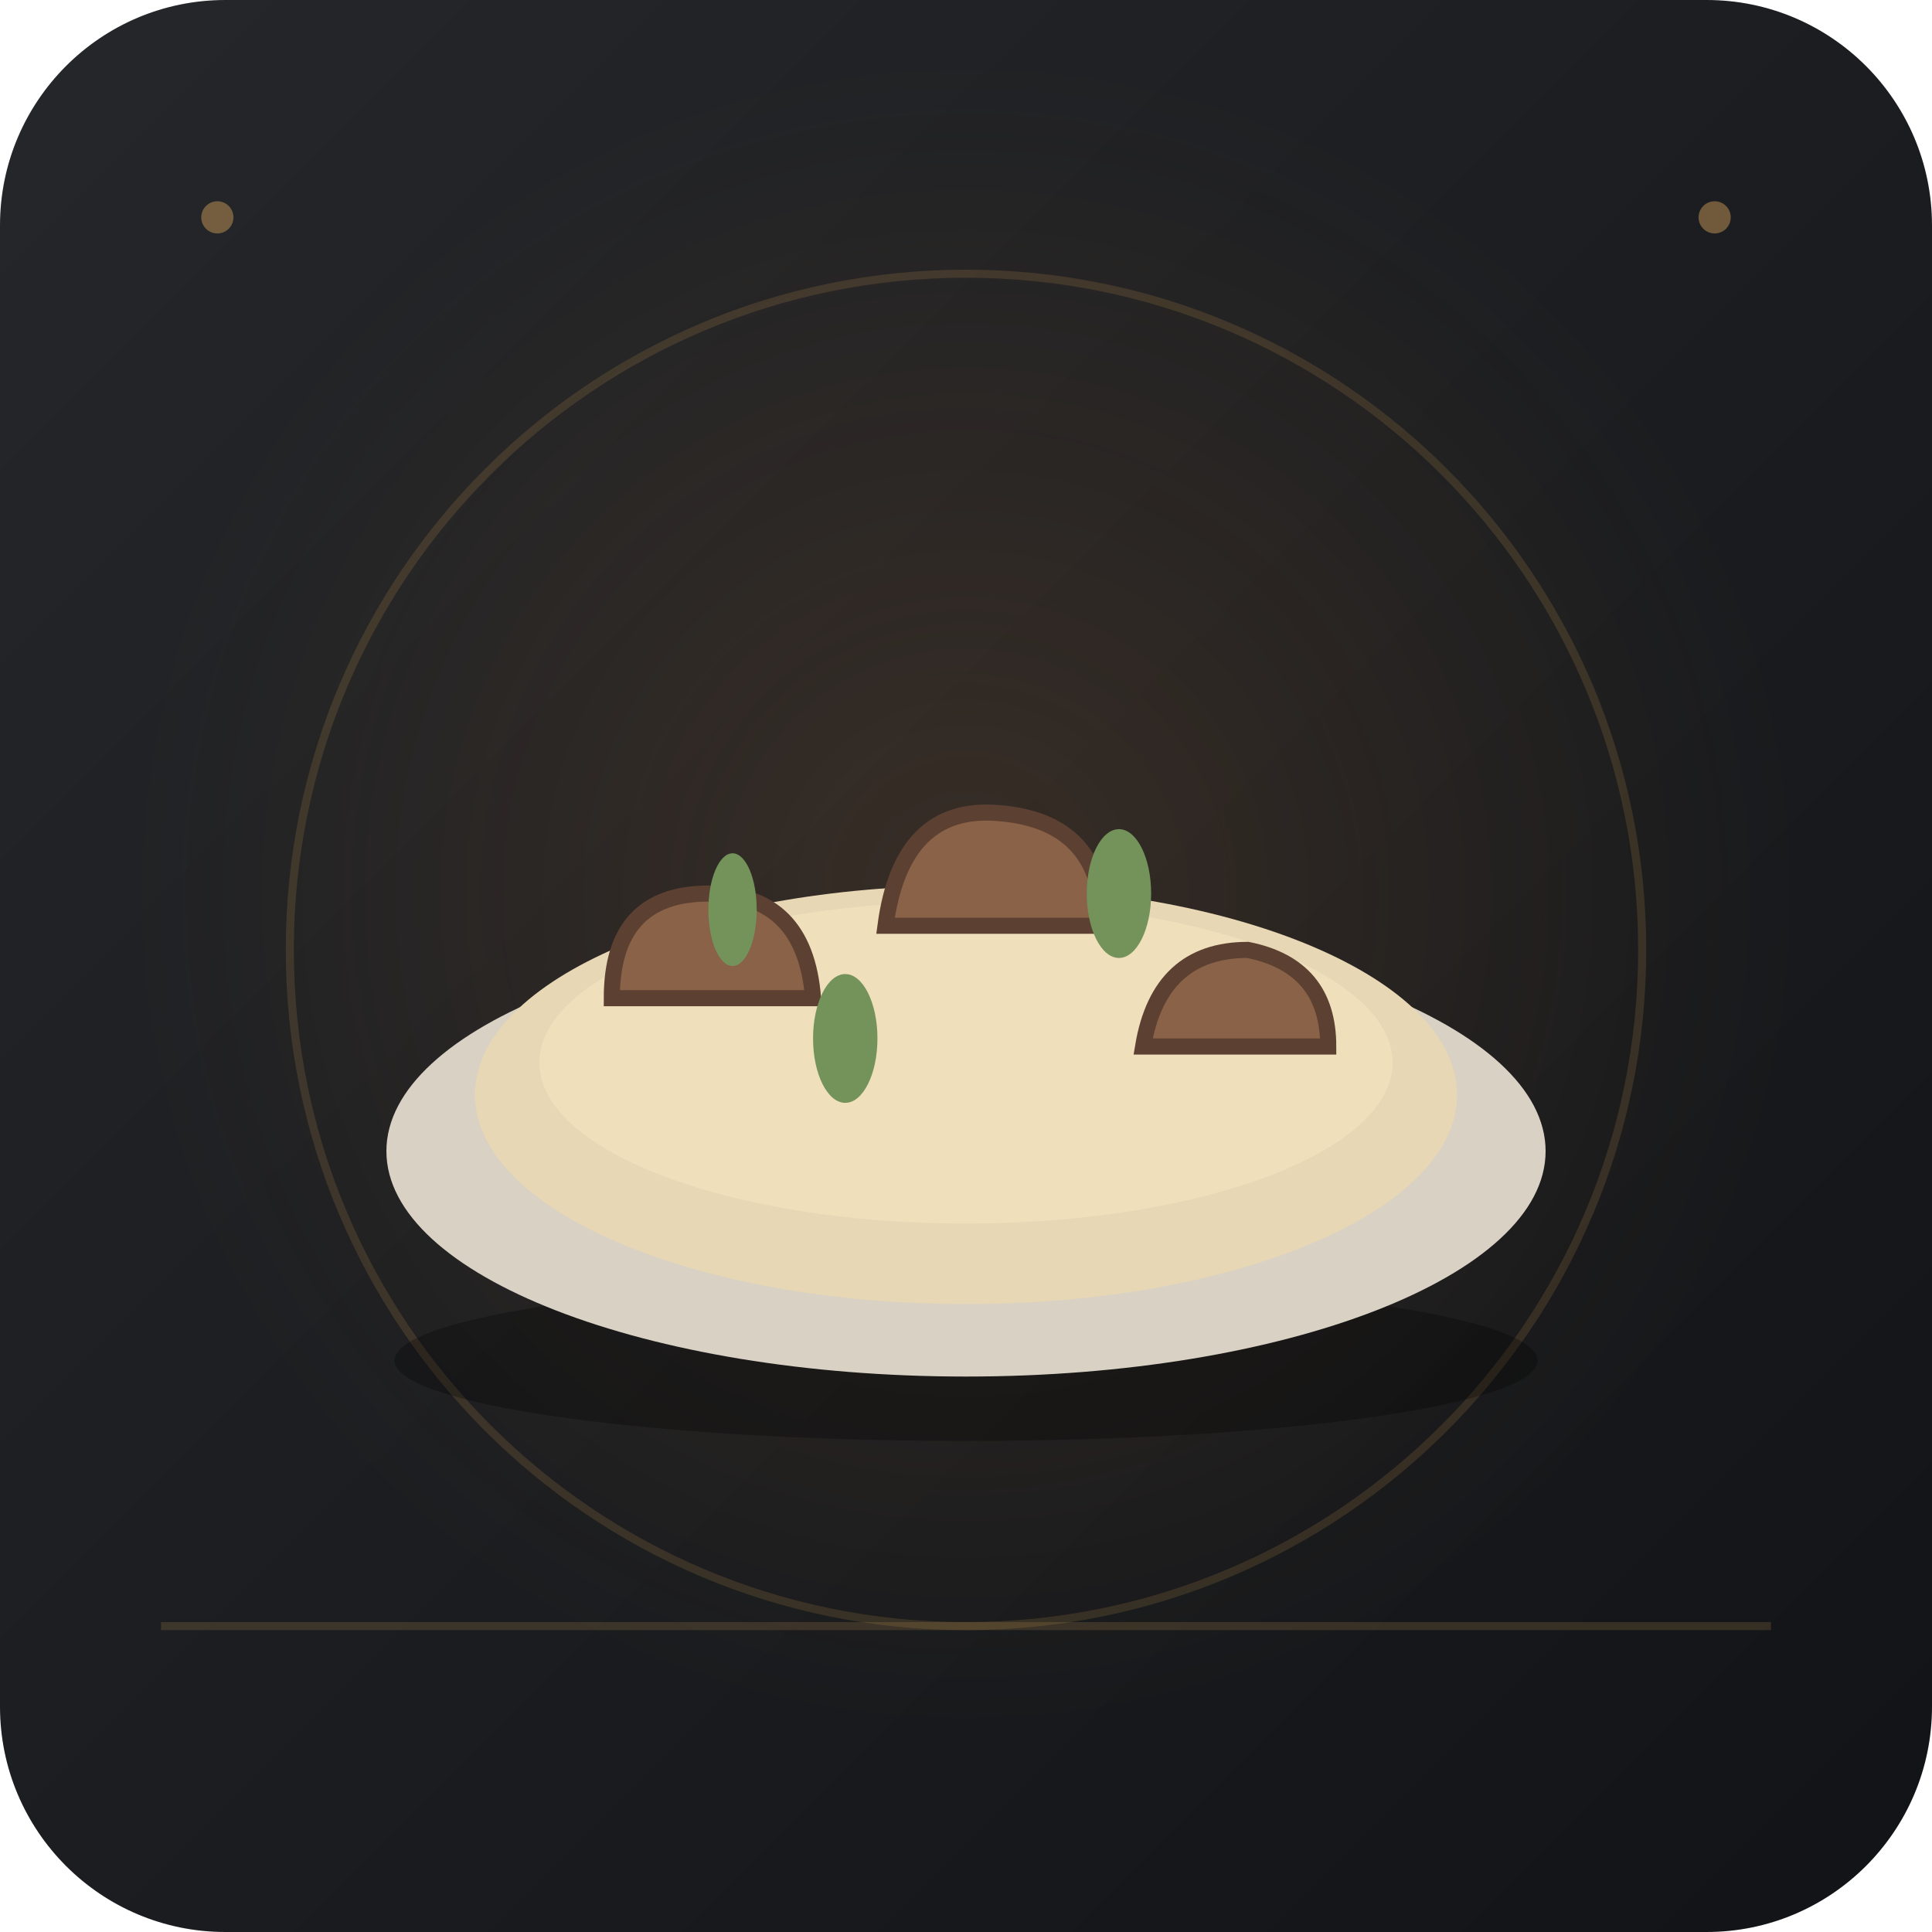
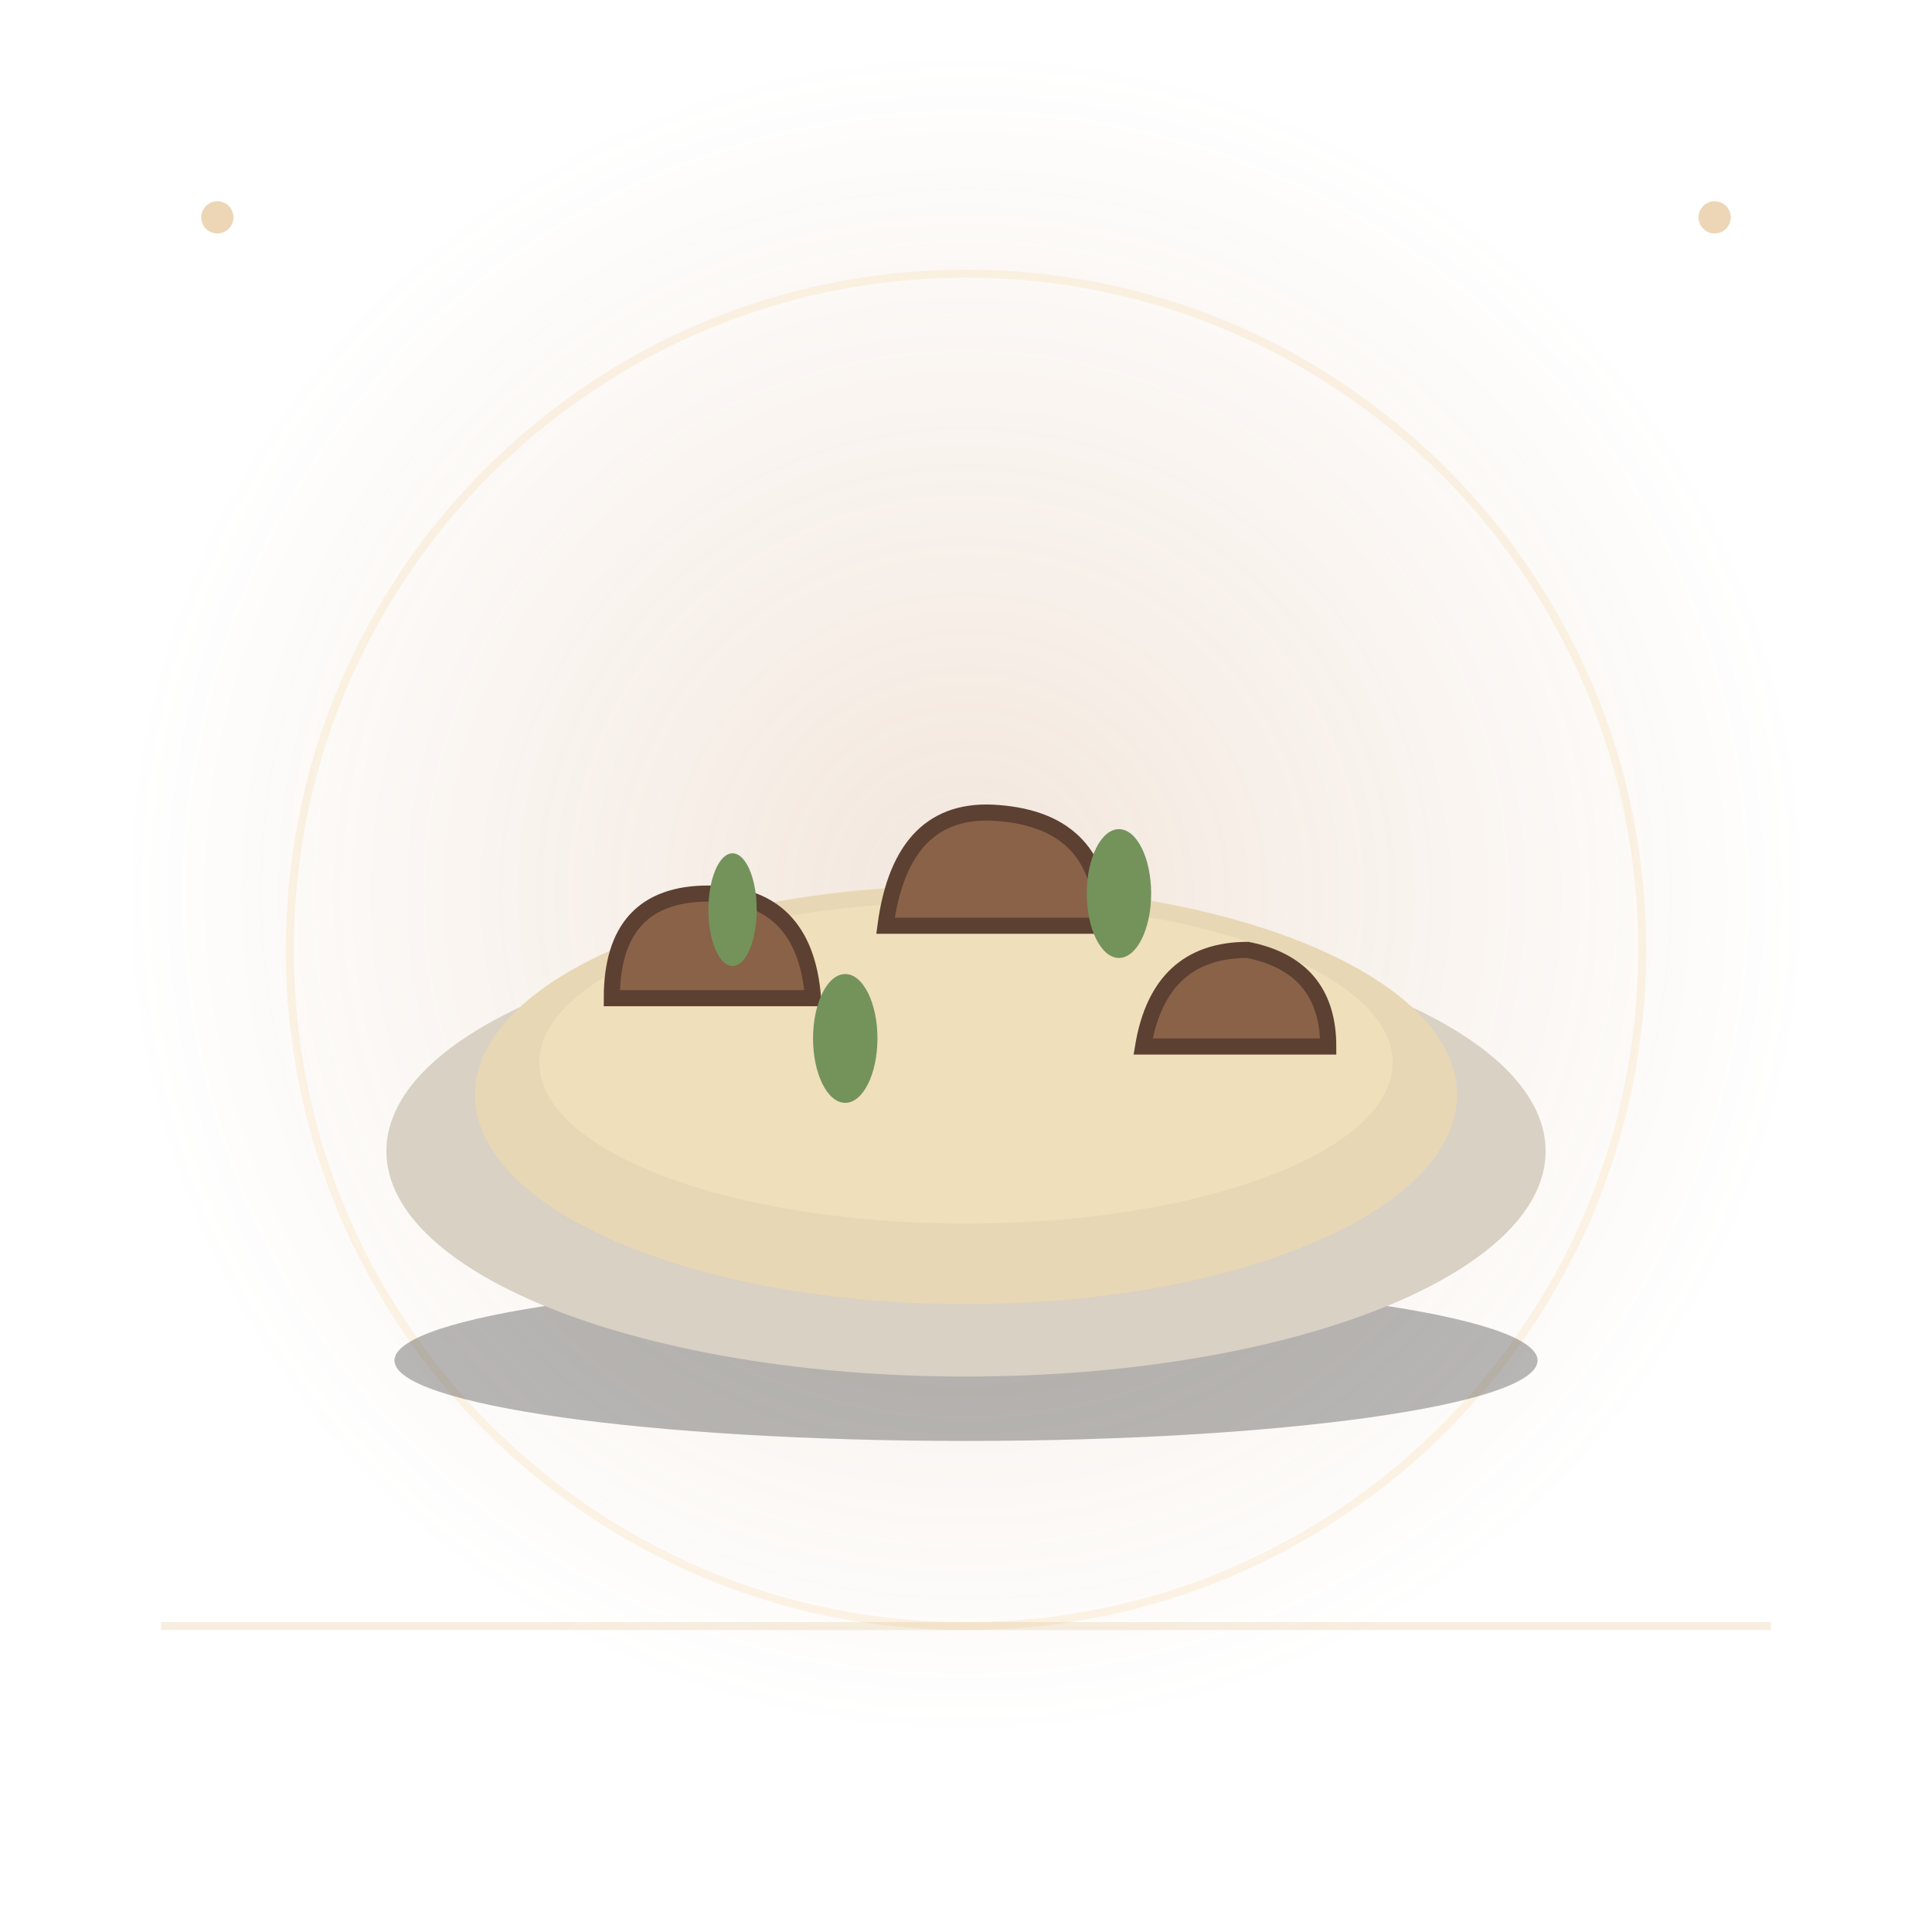
<svg xmlns="http://www.w3.org/2000/svg" width="1024" height="1024" viewBox="0 0 240 240" role="img" aria-labelledby="t-risotto-funghi d-risotto-funghi">
  <defs>
-     <linearGradient id="bg" x1="0" y1="0" x2="1" y2="1">
-       <stop stop-color="#25272a" />
-       <stop offset="1" stop-color="#111316" />
-     </linearGradient>
    <radialGradient id="glow">
      <stop stop-color="#b8753c" stop-opacity=".18" />
      <stop offset="1" stop-color="#b8753c" stop-opacity="0" />
    </radialGradient>
    <linearGradient id="bun" x1="0" y1="0" x2="0.2" y2="1">
      <stop stop-color="#efc77e" />
      <stop offset="1" stop-color="#b96d32" />
    </linearGradient>
    <linearGradient id="dough" x1="0" y1="0" x2="1" y2="1">
      <stop stop-color="#f3d79c" />
      <stop offset="1" stop-color="#c38b4b" />
    </linearGradient>
    <linearGradient id="glass" x1="0" y1="0" x2="1" y2="0">
      <stop stop-color="#b9d8d1" stop-opacity=".5" />
      <stop offset=".5" stop-color="#edf4dc" stop-opacity=".18" />
      <stop offset="1" stop-color="#7caaa0" stop-opacity=".45" />
    </linearGradient>
  </defs>
-   <rect width="240" height="240" rx="28" fill="url(#bg)" />
  <circle cx="120" cy="111" r="104" fill="url(#glow)" />
  <circle cx="120" cy="118" r="84" fill="none" stroke="#f0b65a" stroke-opacity=".14" />
  <ellipse cx="120" cy="169" rx="71" ry="10" fill="#000" opacity=".28" />
  <ellipse cx="120" cy="143" rx="72" ry="28" fill="#d8d1c4" />
  <ellipse cx="120" cy="136" rx="61" ry="26" fill="#e7d7b4" />
  <ellipse cx="120" cy="132" rx="53" ry="20" fill="#f0dfbb" />
  <g fill="#8a6248" stroke="#5c4032" stroke-width="2">
    <path d="M76 124 q0 -13 12 -13 q12 0 13 13Z" />
    <path d="M110 115 q2 -15 14 -14 q13 1 13 14Z" />
    <path d="M142 130 q2 -12 13 -12 q10 2 10 12Z" />
  </g>
  <g fill="#73935b">
    <ellipse cx="105" cy="129" rx="4" ry="8" />
    <ellipse cx="139" cy="111" rx="4" ry="8" />
    <ellipse cx="91" cy="113" rx="3" ry="7" />
  </g>
  <path d="M20 202 H220" stroke="#d7a35b" stroke-opacity=".18" />
  <circle cx="27" cy="27" r="2" fill="#d7a35b" opacity=".45" />
  <circle cx="213" cy="27" r="2" fill="#d7a35b" opacity=".45" />
</svg>
